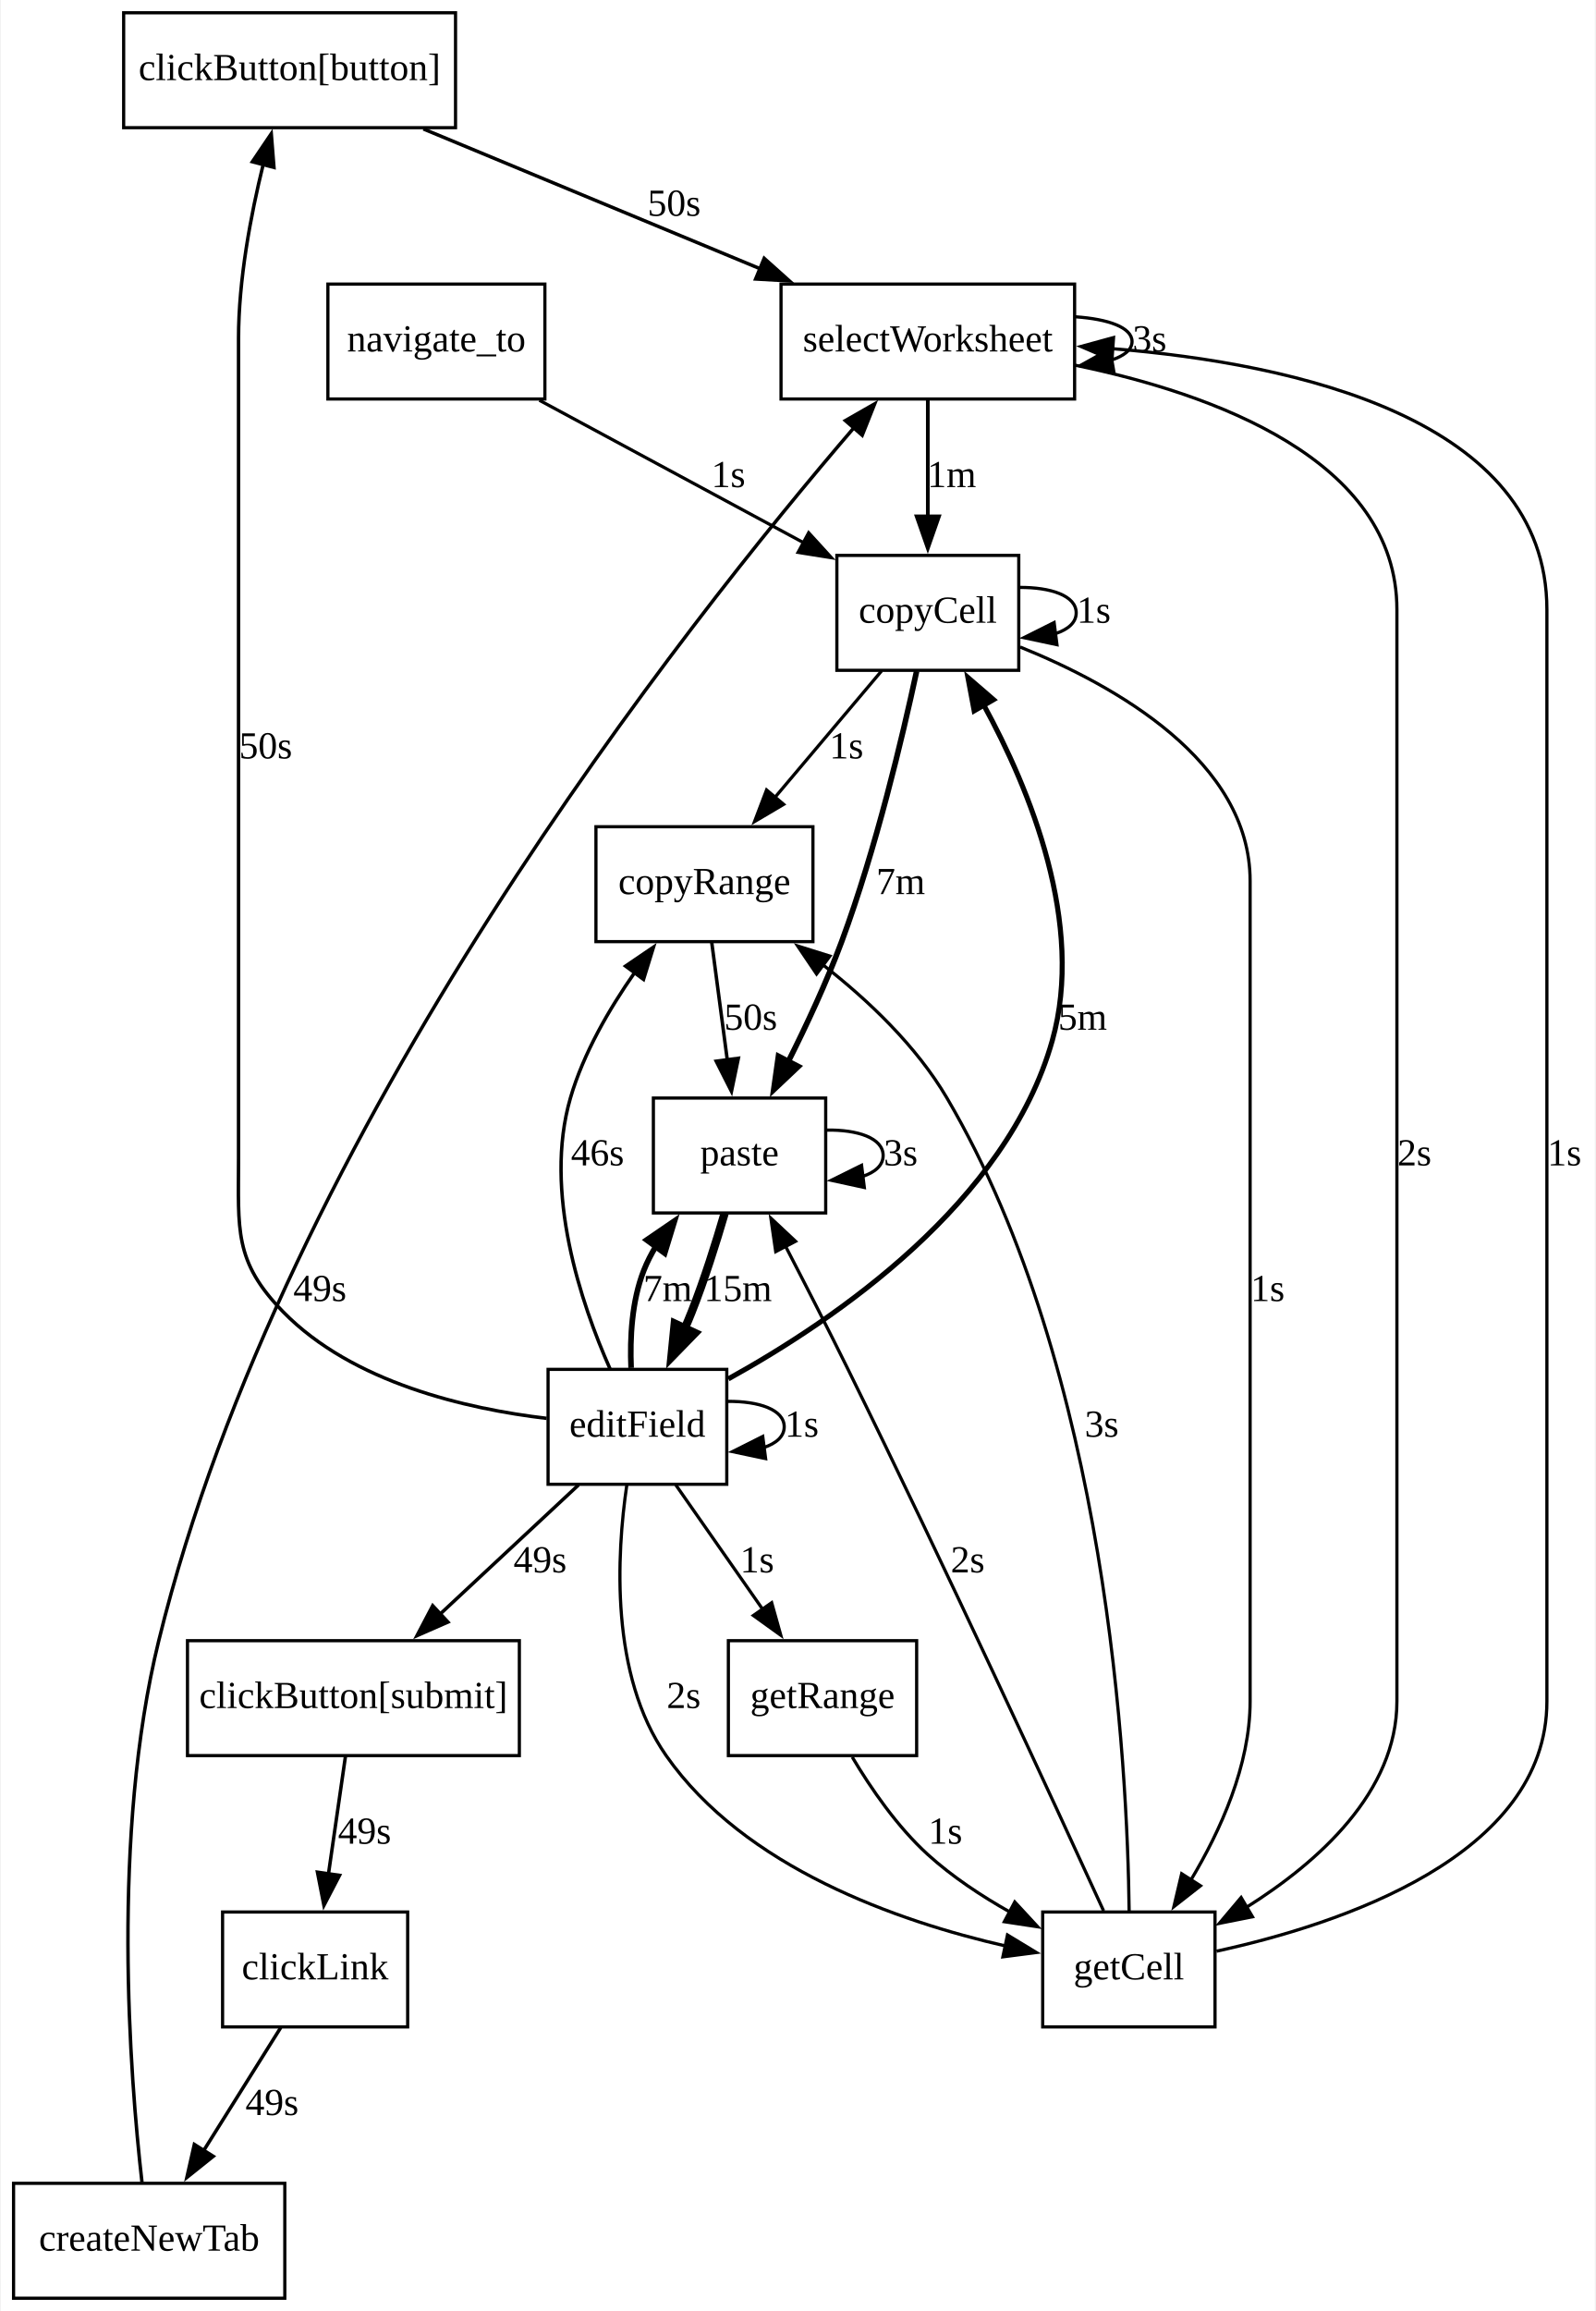
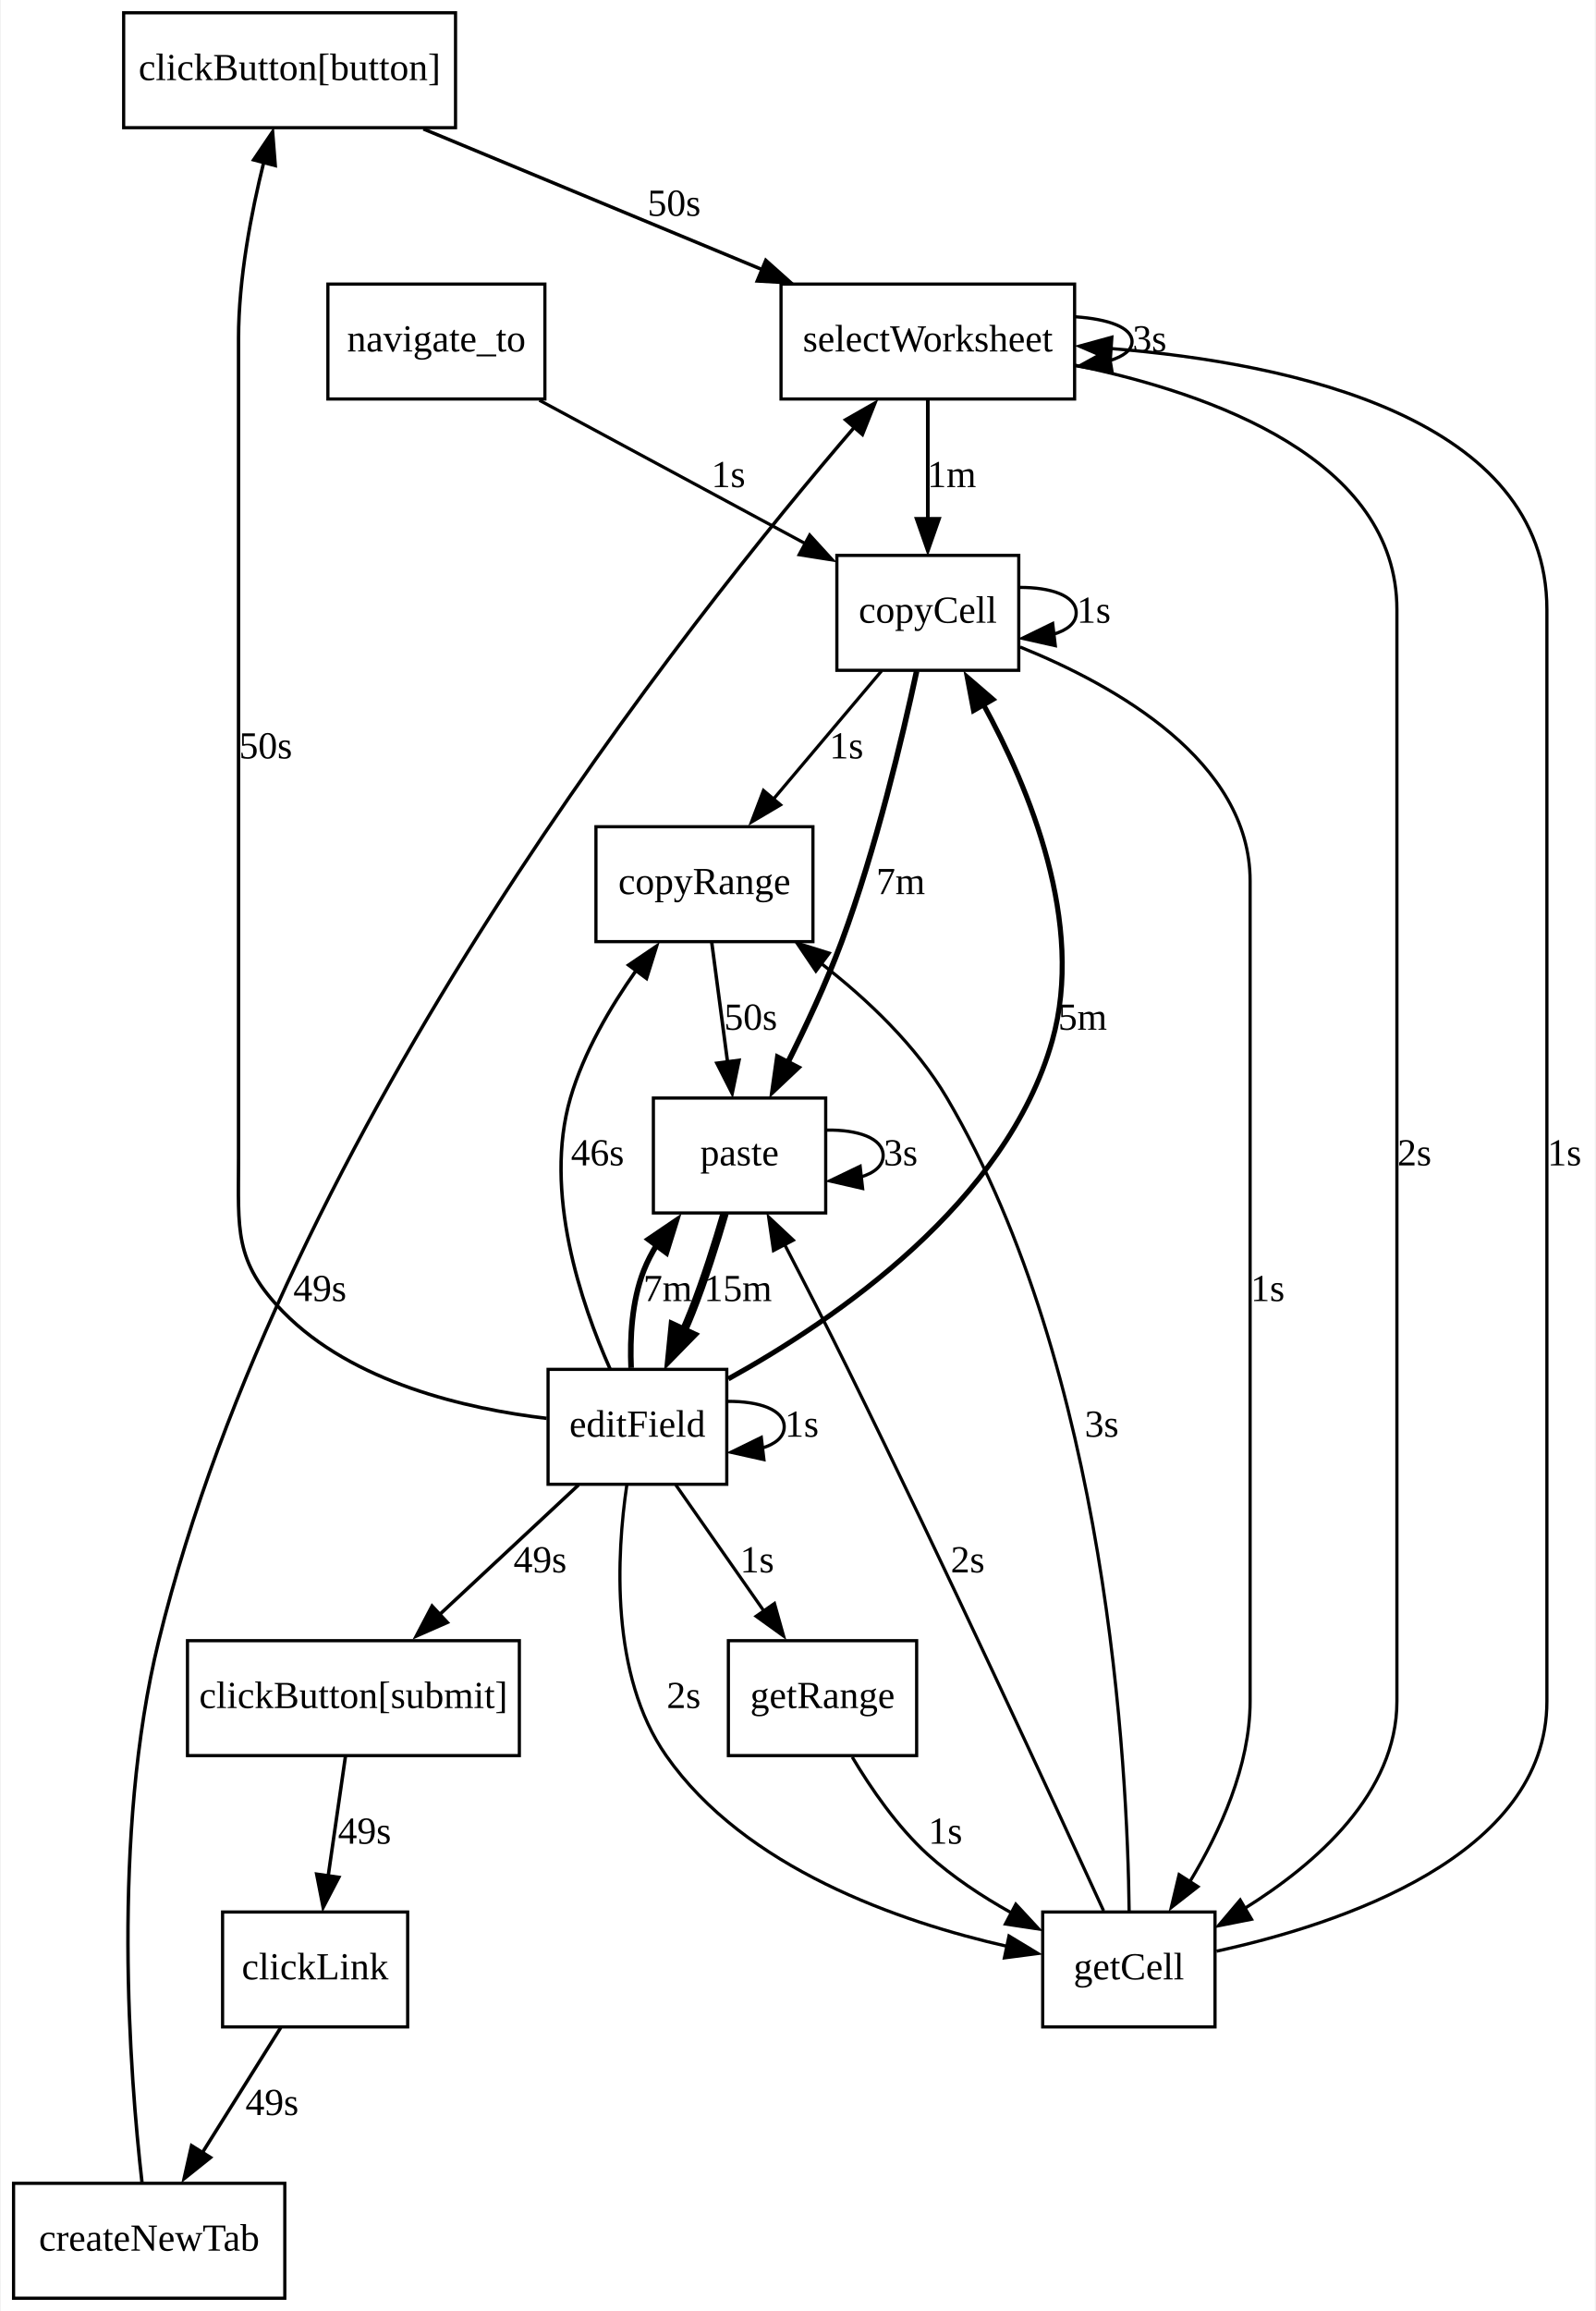
<svg xmlns="http://www.w3.org/2000/svg" width="500pt" height="724pt" viewBox="0.00 0.00 499.50 724.00">
  <g id="graph0" class="graph" transform="scale(1 1) rotate(0) translate(4 720)">
    <polygon fill="white" stroke="none" points="-4,4 -4,-720 495.5,-720 495.5,4 -4,4" />
    <g id="node1" class="node">
      <polygon fill="none" stroke="black" points="138.5,-716 34.5,-716 34.5,-680 138.5,-680 138.5,-716" />
      <text text-anchor="middle" x="86.5" y="-694.9" font-family="Times New Roman,serif" font-size="12.00">clickButton[button]</text>
    </g>
    <g id="node12" class="node">
      <polygon fill="none" stroke="black" points="332.5,-631 240.5,-631 240.5,-595 332.5,-595 332.5,-631" />
      <text text-anchor="middle" x="286.5" y="-609.9" font-family="Times New Roman,serif" font-size="12.00">selectWorksheet</text>
    </g>
    <g id="edge1" class="edge">
-       <path fill="none" stroke="black" stroke-width="1.08" d="M128.43,-679.6C159.23,-666.82 201.28,-649.37 234.26,-635.68" />
-       <polygon fill="black" stroke="black" stroke-width="1.08" points="235.22,-639.07 243.12,-632 232.54,-632.6 235.22,-639.07" />
+       <path fill="none" stroke="black" stroke-width="1.08" d="M128.43,-679.6C159.36,-666.76 201.64,-649.22 234.69,-635.5" />
+       <polygon fill="black" stroke="black" stroke-width="1.08" points="235.73,-638.44 243.63,-631.38 233.05,-631.98 235.73,-638.44" />
      <text text-anchor="middle" x="207" y="-652.4" font-family="Times New Roman,serif" font-size="12.00">50s</text>
    </g>
    <g id="node2" class="node">
      <polygon fill="none" stroke="black" points="158.5,-206 54.5,-206 54.5,-170 158.5,-170 158.5,-206" />
      <text text-anchor="middle" x="106.5" y="-184.9" font-family="Times New Roman,serif" font-size="12.00">clickButton[submit]</text>
    </g>
    <g id="node3" class="node">
      <polygon fill="none" stroke="black" points="123.5,-121 65.5,-121 65.5,-85 123.5,-85 123.5,-121" />
      <text text-anchor="middle" x="94.5" y="-99.9" font-family="Times New Roman,serif" font-size="12.00">clickLink</text>
    </g>
    <g id="edge2" class="edge">
-       <path fill="none" stroke="black" stroke-width="1.08" d="M104.01,-169.8C102.46,-159.08 100.43,-145.01 98.64,-132.64" />
-       <polygon fill="black" stroke="black" stroke-width="1.08" points="102.15,-132.48 97.26,-123.08 95.23,-133.48 102.15,-132.48" />
+       <path fill="none" stroke="black" stroke-width="1.08" d="M104.01,-169.8C102.45,-158.97 100.39,-144.72 98.59,-132.26" />
+       <polygon fill="black" stroke="black" stroke-width="1.08" points="101.92,-131.86 97.02,-122.46 94.99,-132.86 101.92,-131.86" />
      <text text-anchor="middle" x="110" y="-142.4" font-family="Times New Roman,serif" font-size="12.00">49s</text>
    </g>
    <g id="node6" class="node">
      <polygon fill="none" stroke="black" points="85,-36 0,-36 0,0 85,0 85,-36" />
      <text text-anchor="middle" x="42.5" y="-14.9" font-family="Times New Roman,serif" font-size="12.00">createNewTab</text>
    </g>
    <g id="edge3" class="edge">
-       <path fill="none" stroke="black" stroke-width="1.08" d="M83.73,-84.8C76.73,-73.64 67.47,-58.85 59.49,-46.12" />
-       <polygon fill="black" stroke="black" stroke-width="1.08" points="62.58,-44.46 54.31,-37.85 56.65,-48.18 62.58,-44.46" />
+       <path fill="none" stroke="black" stroke-width="1.08" d="M83.73,-84.8C76.66,-73.53 67.28,-58.56 59.25,-45.74" />
+       <polygon fill="black" stroke="black" stroke-width="1.08" points="61.71,-44.08 53.44,-37.46 55.78,-47.79 61.71,-44.08" />
      <text text-anchor="middle" x="81" y="-57.4" font-family="Times New Roman,serif" font-size="12.00">49s</text>
    </g>
    <g id="node4" class="node">
      <polygon fill="none" stroke="black" points="315,-546 258,-546 258,-510 315,-510 315,-546" />
      <text text-anchor="middle" x="286.5" y="-524.9" font-family="Times New Roman,serif" font-size="12.00">copyCell</text>
    </g>
    <g id="edge4" class="edge">
-       <path fill="none" stroke="black" d="M315.11,-535.97C325.01,-536.05 333,-533.4 333,-528 333,-524.97 330.47,-522.8 326.5,-521.5" />
-       <polygon fill="black" stroke="black" points="326.97,-518.03 316.61,-520.23 326.08,-524.97 326.97,-518.03" />
+       <path fill="none" stroke="black" d="M315.11,-535.97C325.01,-536.05 333,-533.4 333,-528 333,-524.8 330.18,-522.56 325.82,-521.29" />
+       <polygon fill="black" stroke="black" points="326.45,-517.72 316.11,-520.03 325.63,-524.67 326.45,-517.72" />
      <text text-anchor="middle" x="338.5" y="-524.9" font-family="Times New Roman,serif" font-size="12.00">1s</text>
    </g>
    <g id="node5" class="node">
      <polygon fill="none" stroke="black" points="250.5,-461 182.5,-461 182.5,-425 250.5,-425 250.5,-461" />
      <text text-anchor="middle" x="216.5" y="-439.9" font-family="Times New Roman,serif" font-size="12.00">copyRange</text>
    </g>
    <g id="edge5" class="edge">
-       <path fill="none" stroke="black" d="M272,-509.8C262.3,-498.31 249.36,-482.97 238.42,-469.99" />
-       <polygon fill="black" stroke="black" points="241.32,-468.01 232.2,-462.62 235.97,-472.52 241.32,-468.01" />
+       <path fill="none" stroke="black" d="M272,-509.8C262.21,-498.2 249.11,-482.67 238.1,-469.62" />
+       <polygon fill="black" stroke="black" points="240.35,-467.85 231.23,-462.46 235,-472.36 240.35,-467.85" />
      <text text-anchor="middle" x="261" y="-482.4" font-family="Times New Roman,serif" font-size="12.00">1s</text>
    </g>
    <g id="node8" class="node">
      <polygon fill="none" stroke="black" points="376.5,-121 322.5,-121 322.5,-85 376.5,-85 376.5,-121" />
      <text text-anchor="middle" x="349.5" y="-99.9" font-family="Times New Roman,serif" font-size="12.00">getCell</text>
    </g>
    <g id="edge6" class="edge">
-       <path fill="none" stroke="black" d="M315.44,-517.3C345.29,-505.25 387.5,-481.56 387.5,-444 387.5,-444 387.5,-444 387.5,-187 387.5,-166.98 378.25,-146.51 368.87,-130.9" />
-       <polygon fill="black" stroke="black" points="371.95,-129.21 363.61,-122.68 366.05,-132.99 371.95,-129.21" />
+       <path fill="none" stroke="black" d="M315.44,-517.3C345.29,-505.25 387.5,-481.56 387.5,-444 387.5,-444 387.5,-444 387.5,-187 387.5,-166.79 378.07,-146.12 368.6,-130.46" />
+       <polygon fill="black" stroke="black" points="371.14,-128.93 362.79,-122.41 365.25,-132.71 371.14,-128.93" />
      <text text-anchor="middle" x="393" y="-312.4" font-family="Times New Roman,serif" font-size="12.00">1s</text>
    </g>
    <g id="node11" class="node">
      <polygon fill="none" stroke="black" points="254.5,-376 200.5,-376 200.5,-340 254.5,-340 254.5,-376" />
      <text text-anchor="middle" x="227.5" y="-354.9" font-family="Times New Roman,serif" font-size="12.00">paste</text>
    </g>
    <g id="edge7" class="edge">
-       <path fill="none" stroke="black" stroke-width="1.75" d="M282.99,-509.72C278.58,-489.18 270.26,-454.03 259.5,-425 254.8,-412.33 248.5,-398.82 242.73,-387.35" />
-       <polygon fill="black" stroke="black" stroke-width="1.75" points="245.91,-385.88 238.21,-378.6 239.69,-389.09 245.91,-385.88" />
+       <path fill="none" stroke="black" stroke-width="1.75" d="M282.99,-509.72C278.58,-489.18 270.26,-454.03 259.5,-425 254.7,-412.06 248.23,-398.25 242.37,-386.62" />
+       <polygon fill="black" stroke="black" stroke-width="1.75" points="245.7,-385.52 238,-378.25 239.48,-388.74 245.7,-385.52" />
      <text text-anchor="middle" x="278" y="-439.9" font-family="Times New Roman,serif" font-size="12.00">7m</text>
    </g>
    <g id="edge8" class="edge">
-       <path fill="none" stroke="black" stroke-width="1.08" d="M218.78,-424.8C220.2,-414.08 222.06,-400.01 223.7,-387.64" />
-       <polygon fill="black" stroke="black" stroke-width="1.08" points="227.13,-388.46 224.97,-378.09 220.19,-387.54 227.13,-388.46" />
+       <path fill="none" stroke="black" stroke-width="1.08" d="M218.78,-424.8C220.21,-413.97 222.1,-399.72 223.75,-387.26" />
+       <polygon fill="black" stroke="black" stroke-width="1.08" points="227.34,-387.83 225.19,-377.46 220.4,-386.91 227.34,-387.83" />
      <text text-anchor="middle" x="231" y="-397.4" font-family="Times New Roman,serif" font-size="12.00">50s</text>
    </g>
    <g id="edge9" class="edge">
-       <path fill="none" stroke="black" stroke-width="1.08" d="M40.24,-36.34C36.44,-69.76 30.57,-145.14 45.5,-206 84.8,-366.15 211.16,-525.32 263.48,-586.15" />
-       <polygon fill="black" stroke="black" stroke-width="1.08" points="260.66,-588.23 269.86,-593.49 265.94,-583.64 260.66,-588.23" />
+       <path fill="none" stroke="black" stroke-width="1.08" d="M40.24,-36.34C36.44,-69.76 30.57,-145.14 45.5,-206 84.88,-366.48 211.68,-525.97 263.8,-586.52" />
+       <polygon fill="black" stroke="black" stroke-width="1.08" points="260.73,-588.47 269.93,-593.72 266.01,-583.88 260.73,-588.47" />
      <text text-anchor="middle" x="96" y="-312.4" font-family="Times New Roman,serif" font-size="12.00">49s</text>
    </g>
    <g id="node7" class="node">
      <polygon fill="none" stroke="black" points="223.5,-291 167.5,-291 167.5,-255 223.5,-255 223.5,-291" />
      <text text-anchor="middle" x="195.5" y="-269.9" font-family="Times New Roman,serif" font-size="12.00">editField</text>
    </g>
    <g id="edge10" class="edge">
-       <path fill="none" stroke="black" stroke-width="1.08" d="M167.04,-275.65C142.01,-278.61 106.26,-286.76 84.5,-309 68.96,-324.88 70.5,-334.78 70.5,-357 70.5,-614 70.5,-614 70.5,-614 70.5,-632.36 74.32,-652.6 78.23,-668.49" />
-       <polygon fill="black" stroke="black" stroke-width="1.08" points="74.83,-669.33 80.76,-678.11 81.6,-667.55 74.83,-669.33" />
+       <path fill="none" stroke="black" stroke-width="1.08" d="M167.04,-275.65C142.01,-278.61 106.26,-286.76 84.5,-309 68.96,-324.88 70.5,-334.78 70.5,-357 70.5,-614 70.5,-614 70.5,-614 70.5,-632.72 74.47,-653.39 78.46,-669.42" />
+       <polygon fill="black" stroke="black" stroke-width="1.08" points="75.24,-669.92 81.17,-678.7 82,-668.14 75.24,-669.92" />
      <text text-anchor="middle" x="79" y="-482.4" font-family="Times New Roman,serif" font-size="12.00">50s</text>
    </g>
    <g id="edge11" class="edge">
-       <path fill="none" stroke="black" stroke-width="1.08" d="M177.06,-254.8C164.49,-243.08 147.65,-227.38 133.57,-214.24" />
-       <polygon fill="black" stroke="black" stroke-width="1.08" points="136.12,-211.84 126.42,-207.58 131.35,-216.96 136.12,-211.84" />
+       <path fill="none" stroke="black" stroke-width="1.08" d="M177.06,-254.8C164.38,-242.97 147.33,-227.08 133.17,-213.87" />
+       <polygon fill="black" stroke="black" stroke-width="1.08" points="135.92,-211.72 126.22,-207.46 131.15,-216.84 135.92,-211.72" />
      <text text-anchor="middle" x="165" y="-227.4" font-family="Times New Roman,serif" font-size="12.00">49s</text>
    </g>
    <g id="edge12" class="edge">
-       <path fill="none" stroke="black" stroke-width="1.59" d="M223.98,-288.02C257.74,-306.67 311.23,-343.29 325.5,-394 335.76,-430.48 318.64,-472.42 303.94,-499.29" />
-       <polygon fill="black" stroke="black" stroke-width="1.59" points="301.03,-497.32 299.07,-507.74 307.09,-500.82 301.03,-497.32" />
+       <path fill="none" stroke="black" stroke-width="1.59" d="M223.98,-288.02C257.74,-306.67 311.23,-343.29 325.5,-394 335.81,-430.64 318.48,-472.79 303.74,-499.64" />
+       <polygon fill="black" stroke="black" stroke-width="1.59" points="300.84,-497.41 298.87,-507.82 306.9,-500.9 300.84,-497.41" />
      <text text-anchor="middle" x="335" y="-397.4" font-family="Times New Roman,serif" font-size="12.00">5m</text>
    </g>
    <g id="edge13" class="edge">
-       <path fill="none" stroke="black" stroke-width="1.08" d="M186.91,-291.17C177.85,-311.61 165.96,-346.66 174.5,-376 178.58,-390.02 186.64,-403.9 194.62,-415.29" />
-       <polygon fill="black" stroke="black" stroke-width="1.08" points="191.78,-417.34 200.54,-423.29 197.41,-413.17 191.78,-417.34" />
+       <path fill="none" stroke="black" stroke-width="1.08" d="M186.91,-291.17C177.85,-311.61 165.96,-346.66 174.5,-376 178.66,-390.3 186.97,-404.46 195.1,-415.98" />
+       <polygon fill="black" stroke="black" stroke-width="1.08" points="192.74,-417.66 201.51,-423.6 198.35,-413.49 192.74,-417.66" />
      <text text-anchor="middle" x="183" y="-354.9" font-family="Times New Roman,serif" font-size="12.00">46s</text>
    </g>
    <g id="edge14" class="edge">
-       <path fill="none" stroke="black" d="M223.8,-280.97C233.59,-281.05 241.5,-278.4 241.5,-273 241.5,-269.97 239,-267.8 235.07,-266.5" />
-       <polygon fill="black" stroke="black" points="235.67,-263.04 225.3,-265.23 234.77,-269.99 235.67,-263.04" />
+       <path fill="none" stroke="black" d="M223.8,-280.97C233.59,-281.05 241.5,-278.4 241.5,-273 241.5,-269.8 238.71,-267.56 234.4,-266.29" />
+       <polygon fill="black" stroke="black" points="235.14,-262.73 224.8,-265.03 234.32,-269.68 235.14,-262.73" />
      <text text-anchor="middle" x="247" y="-269.9" font-family="Times New Roman,serif" font-size="12.00">1s</text>
    </g>
    <g id="edge15" class="edge">
-       <path fill="none" stroke="black" d="M192.17,-254.74C188.97,-232.93 186.89,-195.21 204.5,-170 229.05,-134.86 277.02,-118.08 311.05,-110.31" />
-       <polygon fill="black" stroke="black" points="311.46,-113.8 320.52,-108.31 310.02,-106.95 311.46,-113.8" />
+       <path fill="none" stroke="black" d="M192.17,-254.74C188.97,-232.93 186.89,-195.21 204.5,-170 229.16,-134.71 277.44,-117.93 311.5,-110.21" />
+       <polygon fill="black" stroke="black" points="311.94,-113.48 321.01,-108 310.5,-106.63 311.94,-113.48" />
      <text text-anchor="middle" x="210" y="-184.9" font-family="Times New Roman,serif" font-size="12.00">2s</text>
    </g>
    <g id="node9" class="node">
      <polygon fill="none" stroke="black" points="283,-206 224,-206 224,-170 283,-170 283,-206" />
      <text text-anchor="middle" x="253.5" y="-184.9" font-family="Times New Roman,serif" font-size="12.00">getRange</text>
    </g>
    <g id="edge16" class="edge">
-       <path fill="none" stroke="black" d="M207.52,-254.8C215.4,-243.53 225.86,-228.56 234.81,-215.74" />
-       <polygon fill="black" stroke="black" points="237.57,-217.9 240.43,-207.7 231.83,-213.89 237.57,-217.9" />
+       <path fill="none" stroke="black" d="M207.52,-254.8C215.47,-243.42 226.06,-228.26 235.08,-215.37" />
+       <polygon fill="black" stroke="black" points="238.44,-217.66 241.3,-207.46 232.7,-213.65 238.44,-217.66" />
      <text text-anchor="middle" x="233" y="-227.4" font-family="Times New Roman,serif" font-size="12.00">1s</text>
    </g>
    <g id="edge17" class="edge">
-       <path fill="none" stroke="black" stroke-width="1.76" d="M193.52,-291.45C193.12,-300.81 193.71,-312.38 197.5,-322 198.52,-324.6 199.83,-327.15 201.32,-329.6" />
-       <polygon fill="black" stroke="black" stroke-width="1.76" points="198.4,-331.54 207.14,-337.52 204.04,-327.39 198.4,-331.54" />
+       <path fill="none" stroke="black" stroke-width="1.76" d="M193.52,-291.45C193.12,-300.81 193.71,-312.38 197.5,-322 198.6,-324.8 200.03,-327.54 201.66,-330.16" />
+       <polygon fill="black" stroke="black" stroke-width="1.76" points="198.95,-331.72 207.72,-337.67 204.57,-327.55 198.95,-331.72" />
      <text text-anchor="middle" x="205" y="-312.4" font-family="Times New Roman,serif" font-size="12.00">7m</text>
    </g>
    <g id="edge18" class="edge">
-       <path fill="none" stroke="black" d="M349.59,-121.27C349.07,-166.4 342.84,-290.3 292.5,-376 282.92,-392.32 267.84,-406.64 253.64,-417.73" />
-       <polygon fill="black" stroke="black" points="251.64,-414.86 245.71,-423.64 255.82,-420.47 251.64,-414.86" />
+       <path fill="none" stroke="black" d="M349.59,-121.27C349.07,-166.4 342.84,-290.3 292.5,-376 282.82,-392.47 267.55,-406.91 253.23,-418.05" />
+       <polygon fill="black" stroke="black" points="251.43,-415.77 245.5,-424.55 255.61,-421.39 251.43,-415.77" />
      <text text-anchor="middle" x="341" y="-269.9" font-family="Times New Roman,serif" font-size="12.00">3s</text>
    </g>
    <g id="edge19" class="edge">
-       <path fill="none" stroke="black" d="M341.58,-121.37C326.4,-154.53 292.03,-229.04 261.5,-291 255.22,-303.75 248.04,-317.76 241.91,-329.58" />
-       <polygon fill="black" stroke="black" points="238.84,-327.89 237.32,-338.37 245.05,-331.12 238.84,-327.89" />
+       <path fill="none" stroke="black" d="M341.58,-121.37C326.4,-154.53 292.03,-229.04 261.5,-291 255.09,-304.01 247.75,-318.33 241.53,-330.3" />
+       <polygon fill="black" stroke="black" points="238.14,-328.23 236.62,-338.72 244.35,-331.47 238.14,-328.23" />
      <text text-anchor="middle" x="299" y="-227.4" font-family="Times New Roman,serif" font-size="12.00">2s</text>
    </g>
    <g id="edge20" class="edge">
-       <path fill="none" stroke="black" d="M376.96,-108.72C415.38,-117.07 480.5,-138.4 480.5,-187 480.5,-529 480.5,-529 480.5,-529 480.5,-588.81 401.61,-606.09 344.44,-610.76" />
-       <polygon fill="black" stroke="black" points="344.21,-607.27 334.48,-611.45 344.7,-614.25 344.21,-607.27" />
+       <path fill="none" stroke="black" d="M376.96,-108.72C415.38,-117.07 480.5,-138.4 480.5,-187 480.5,-529 480.5,-529 480.5,-529 480.5,-589.06 400.95,-606.23 343.73,-610.82" />
+       <polygon fill="black" stroke="black" points="343.7,-607.38 333.97,-611.56 344.18,-614.36 343.7,-607.38" />
      <text text-anchor="middle" x="486" y="-354.9" font-family="Times New Roman,serif" font-size="12.00">1s</text>
    </g>
    <g id="edge21" class="edge">
-       <path fill="none" stroke="black" d="M262.82,-169.53C268.67,-159.71 276.92,-147.71 286.5,-139 294.1,-132.09 303.31,-126.01 312.31,-120.94" />
-       <polygon fill="black" stroke="black" points="313.75,-124.14 320.94,-116.37 310.47,-117.96 313.75,-124.14" />
+       <path fill="none" stroke="black" d="M262.82,-169.53C268.67,-159.71 276.92,-147.71 286.5,-139 294.18,-132.02 303.5,-125.88 312.6,-120.78" />
+       <polygon fill="black" stroke="black" points="314.08,-123.43 321.28,-115.66 310.81,-117.24 314.08,-123.43" />
      <text text-anchor="middle" x="292" y="-142.4" font-family="Times New Roman,serif" font-size="12.00">1s</text>
    </g>
    <g id="node10" class="node">
      <polygon fill="none" stroke="black" points="166.5,-631 98.5,-631 98.5,-595 166.5,-595 166.5,-631" />
      <text text-anchor="middle" x="132.5" y="-609.9" font-family="Times New Roman,serif" font-size="12.00">navigate_to</text>
    </g>
    <g id="edge22" class="edge">
-       <path fill="none" stroke="black" d="M164.78,-594.6C188.89,-581.61 221.95,-563.79 247.53,-550" />
-       <polygon fill="black" stroke="black" points="249.16,-553.1 256.3,-545.28 245.84,-546.94 249.16,-553.1" />
+       <path fill="none" stroke="black" d="M164.78,-594.6C189.11,-581.49 222.54,-563.47 248.21,-549.64" />
+       <polygon fill="black" stroke="black" points="249.49,-552.38 256.63,-544.56 246.17,-546.22 249.49,-552.38" />
      <text text-anchor="middle" x="224" y="-567.4" font-family="Times New Roman,serif" font-size="12.00">1s</text>
    </g>
    <g id="edge23" class="edge">
-       <path fill="none" stroke="black" stroke-width="2.6" d="M222.83,-339.9C220.13,-330.64 216.49,-319.06 212.5,-309 211.81,-307.25 211.06,-305.46 210.28,-303.67" />
-       <polygon fill="black" stroke="black" stroke-width="2.6" points="213.54,-302.38 206.15,-294.79 207.2,-305.33 213.54,-302.38" />
+       <path fill="none" stroke="black" stroke-width="2.6" d="M222.83,-339.9C220.13,-330.64 216.49,-319.06 212.5,-309 211.7,-306.97 210.82,-304.9 209.91,-302.82" />
+       <polygon fill="black" stroke="black" stroke-width="2.6" points="212.9,-301.8 205.5,-294.22 206.55,-304.76 212.9,-301.8" />
      <text text-anchor="middle" x="227" y="-312.4" font-family="Times New Roman,serif" font-size="12.00">15m</text>
    </g>
    <g id="edge24" class="edge">
-       <path fill="none" stroke="black" d="M254.74,-365.96C264.52,-366.13 272.5,-363.48 272.5,-358 272.5,-354.92 269.98,-352.73 266.03,-351.44" />
-       <polygon fill="black" stroke="black" points="266.6,-347.98 256.25,-350.23 265.74,-354.93 266.6,-347.98" />
+       <path fill="none" stroke="black" d="M254.74,-365.96C264.52,-366.13 272.5,-363.48 272.5,-358 272.5,-354.75 269.69,-352.49 265.36,-351.23" />
+       <polygon fill="black" stroke="black" points="266.07,-347.67 255.74,-350.04 265.29,-354.63 266.07,-347.67" />
      <text text-anchor="middle" x="278" y="-354.9" font-family="Times New Roman,serif" font-size="12.00">3s</text>
    </g>
    <g id="edge25" class="edge">
-       <path fill="none" stroke="black" stroke-width="1.16" d="M286.5,-594.8C286.5,-584.19 286.5,-570.3 286.5,-558.02" />
-       <polygon fill="black" stroke="black" stroke-width="1.16" points="290,-558.22 286.5,-548.22 283,-558.22 290,-558.22" />
+       <path fill="none" stroke="black" stroke-width="1.16" d="M286.5,-594.8C286.5,-583.97 286.5,-569.72 286.5,-557.26" />
+       <polygon fill="black" stroke="black" stroke-width="1.16" points="290,-557.46 286.5,-547.46 283,-557.46 290,-557.46" />
      <text text-anchor="middle" x="294" y="-567.4" font-family="Times New Roman,serif" font-size="12.00">1m</text>
    </g>
    <g id="edge26" class="edge">
-       <path fill="none" stroke="black" d="M332.61,-605.6C375.72,-596.72 433.5,-576.04 433.5,-529 433.5,-529 433.5,-529 433.5,-187 433.5,-158.6 408.91,-136.64 386.34,-122.46" />
-       <polygon fill="black" stroke="black" points="388.24,-119.51 377.85,-117.45 384.68,-125.54 388.24,-119.51" />
+       <path fill="none" stroke="black" d="M332.61,-605.6C375.72,-596.72 433.5,-576.04 433.5,-529 433.5,-529 433.5,-529 433.5,-187 433.5,-158.35 408.47,-136.25 385.73,-122.08" />
+       <polygon fill="black" stroke="black" points="387.94,-118.73 377.54,-116.68 384.39,-124.76 387.94,-118.73" />
      <text text-anchor="middle" x="439" y="-354.9" font-family="Times New Roman,serif" font-size="12.00">2s</text>
    </g>
    <g id="edge27" class="edge">
-       <path fill="none" stroke="black" d="M332.81,-620.75C343.05,-620.03 350.5,-617.44 350.5,-613 350.5,-610.43 348.01,-608.49 343.93,-607.16" />
-       <polygon fill="black" stroke="black" points="344.76,-603.75 334.31,-605.5 343.57,-610.65 344.76,-603.75" />
+       <path fill="none" stroke="black" d="M332.81,-620.75C343.05,-620.03 350.5,-617.44 350.5,-613 350.5,-610.36 347.87,-608.38 343.59,-607.05" />
+       <polygon fill="black" stroke="black" points="344.25,-603.45 333.81,-605.25 343.1,-610.35 344.25,-603.45" />
      <text text-anchor="middle" x="356" y="-609.9" font-family="Times New Roman,serif" font-size="12.00">3s</text>
    </g>
  </g>
</svg>
